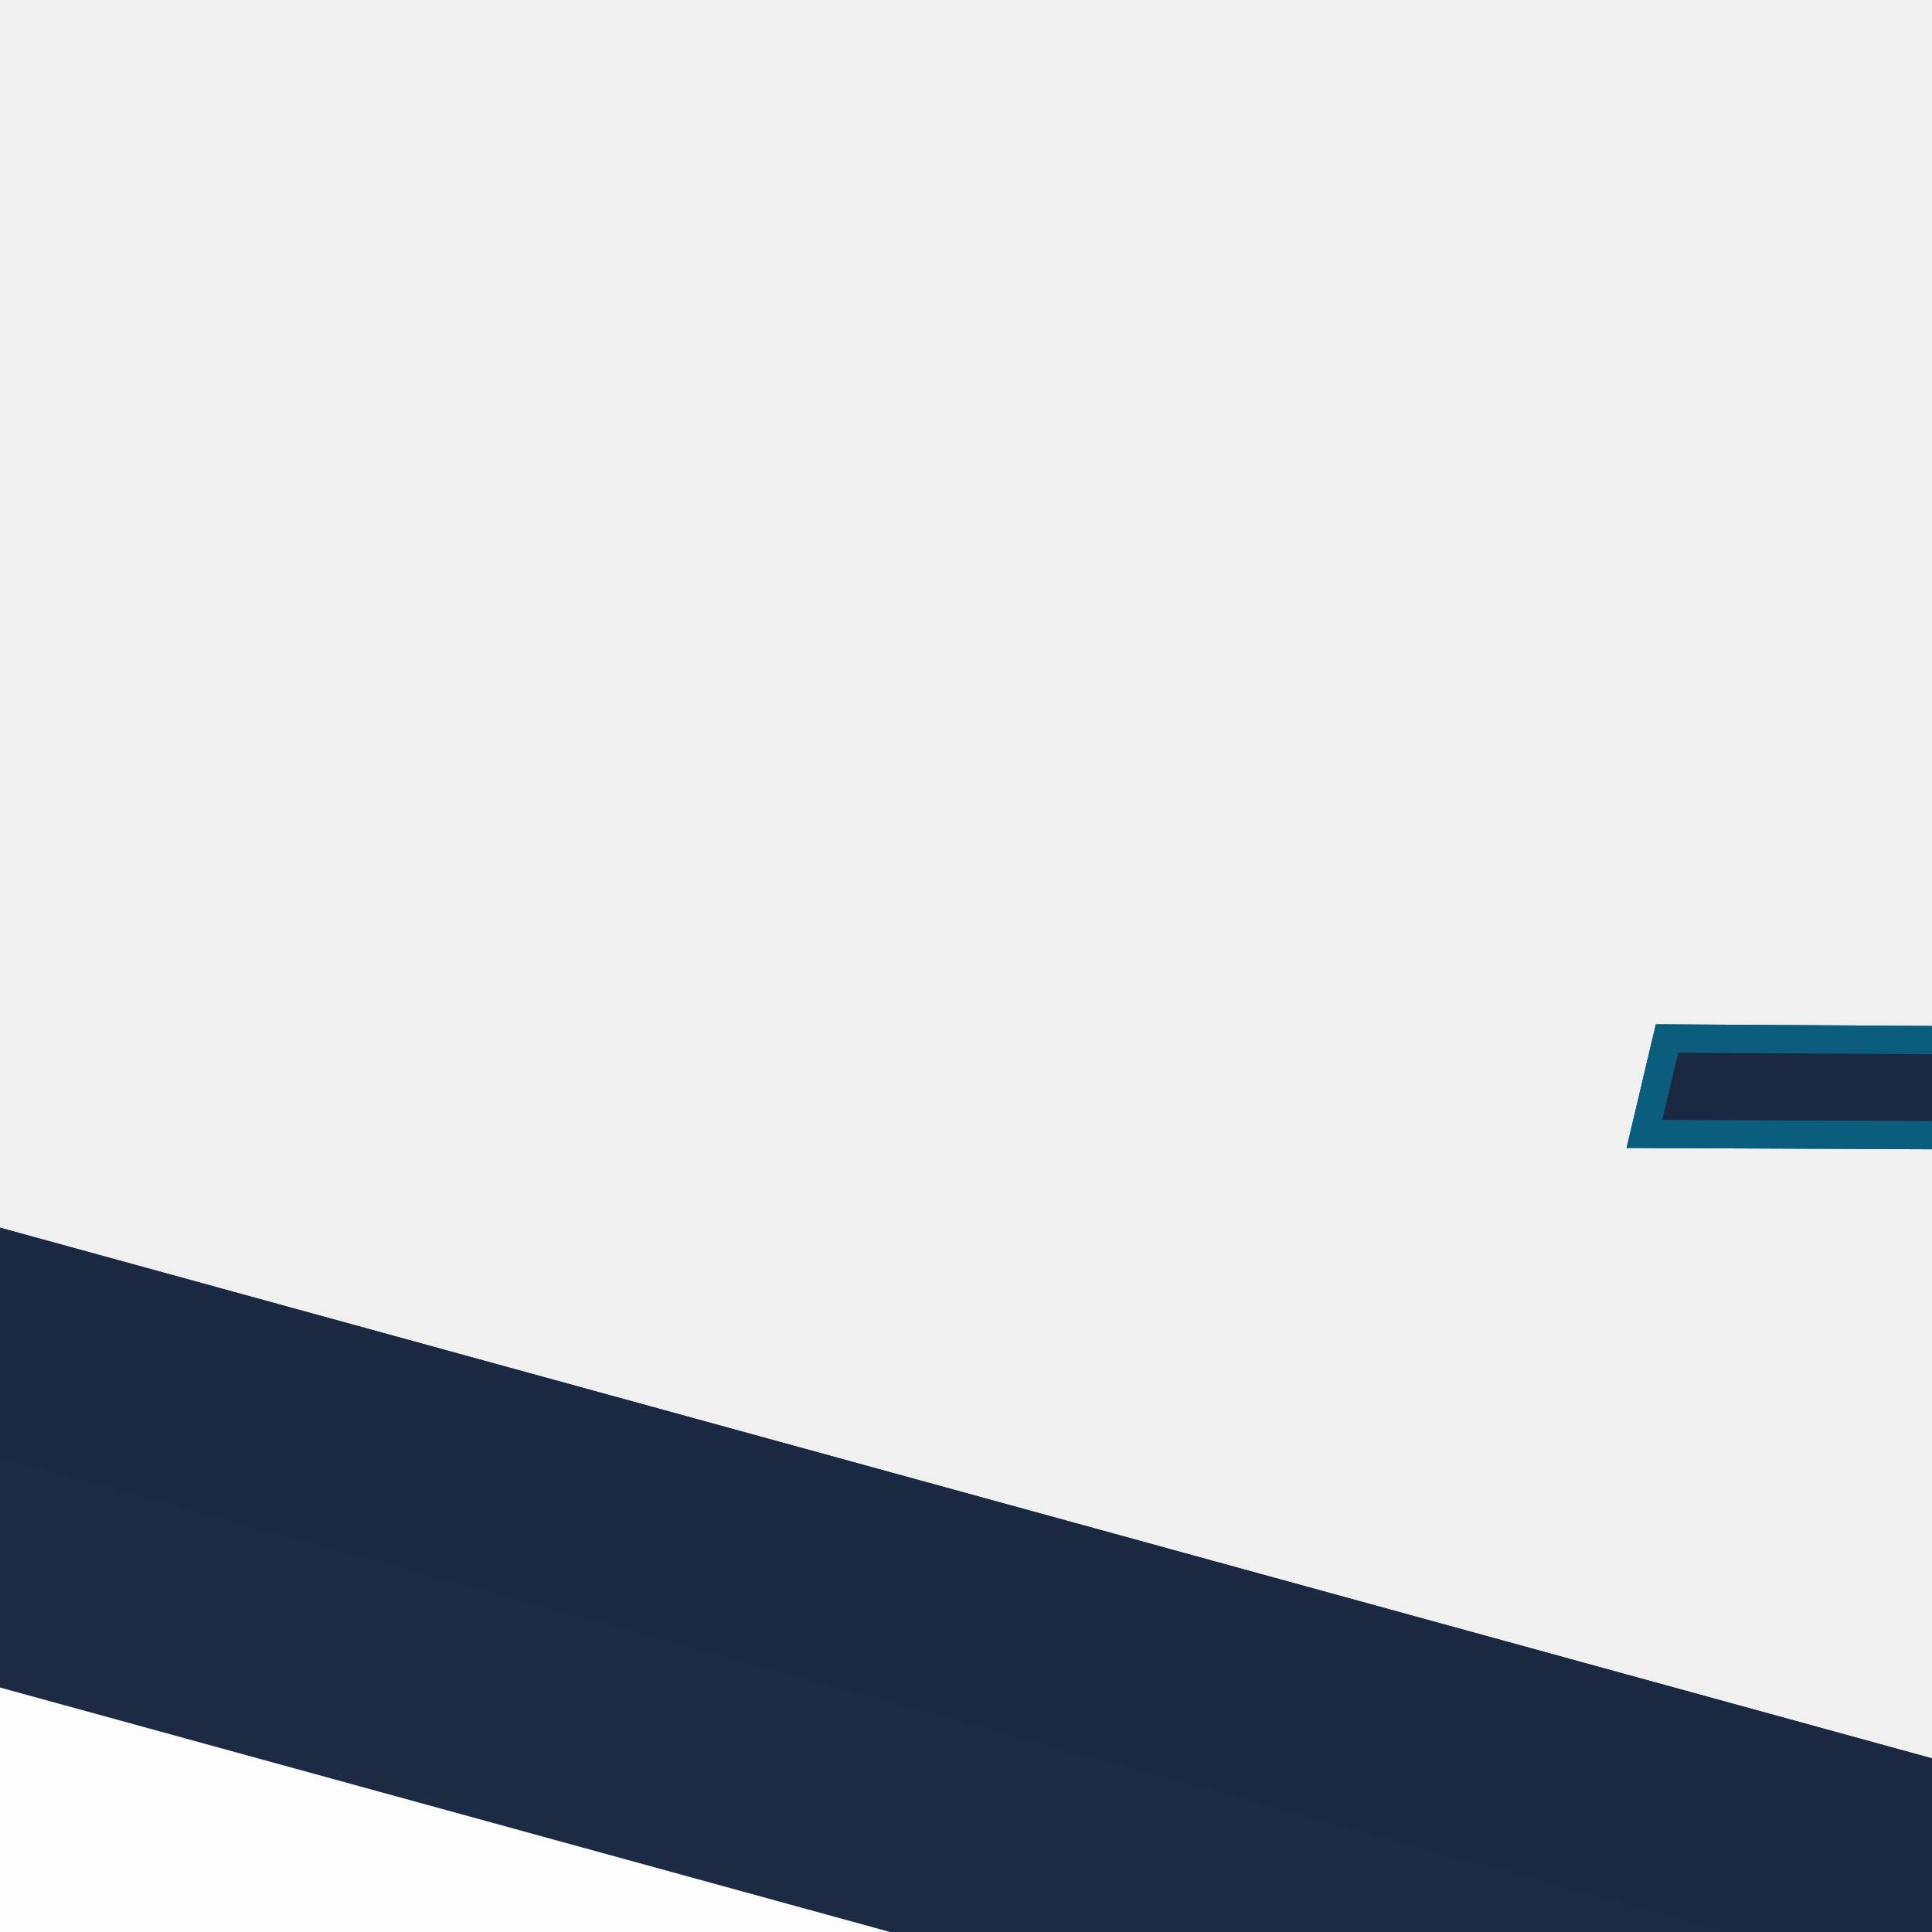
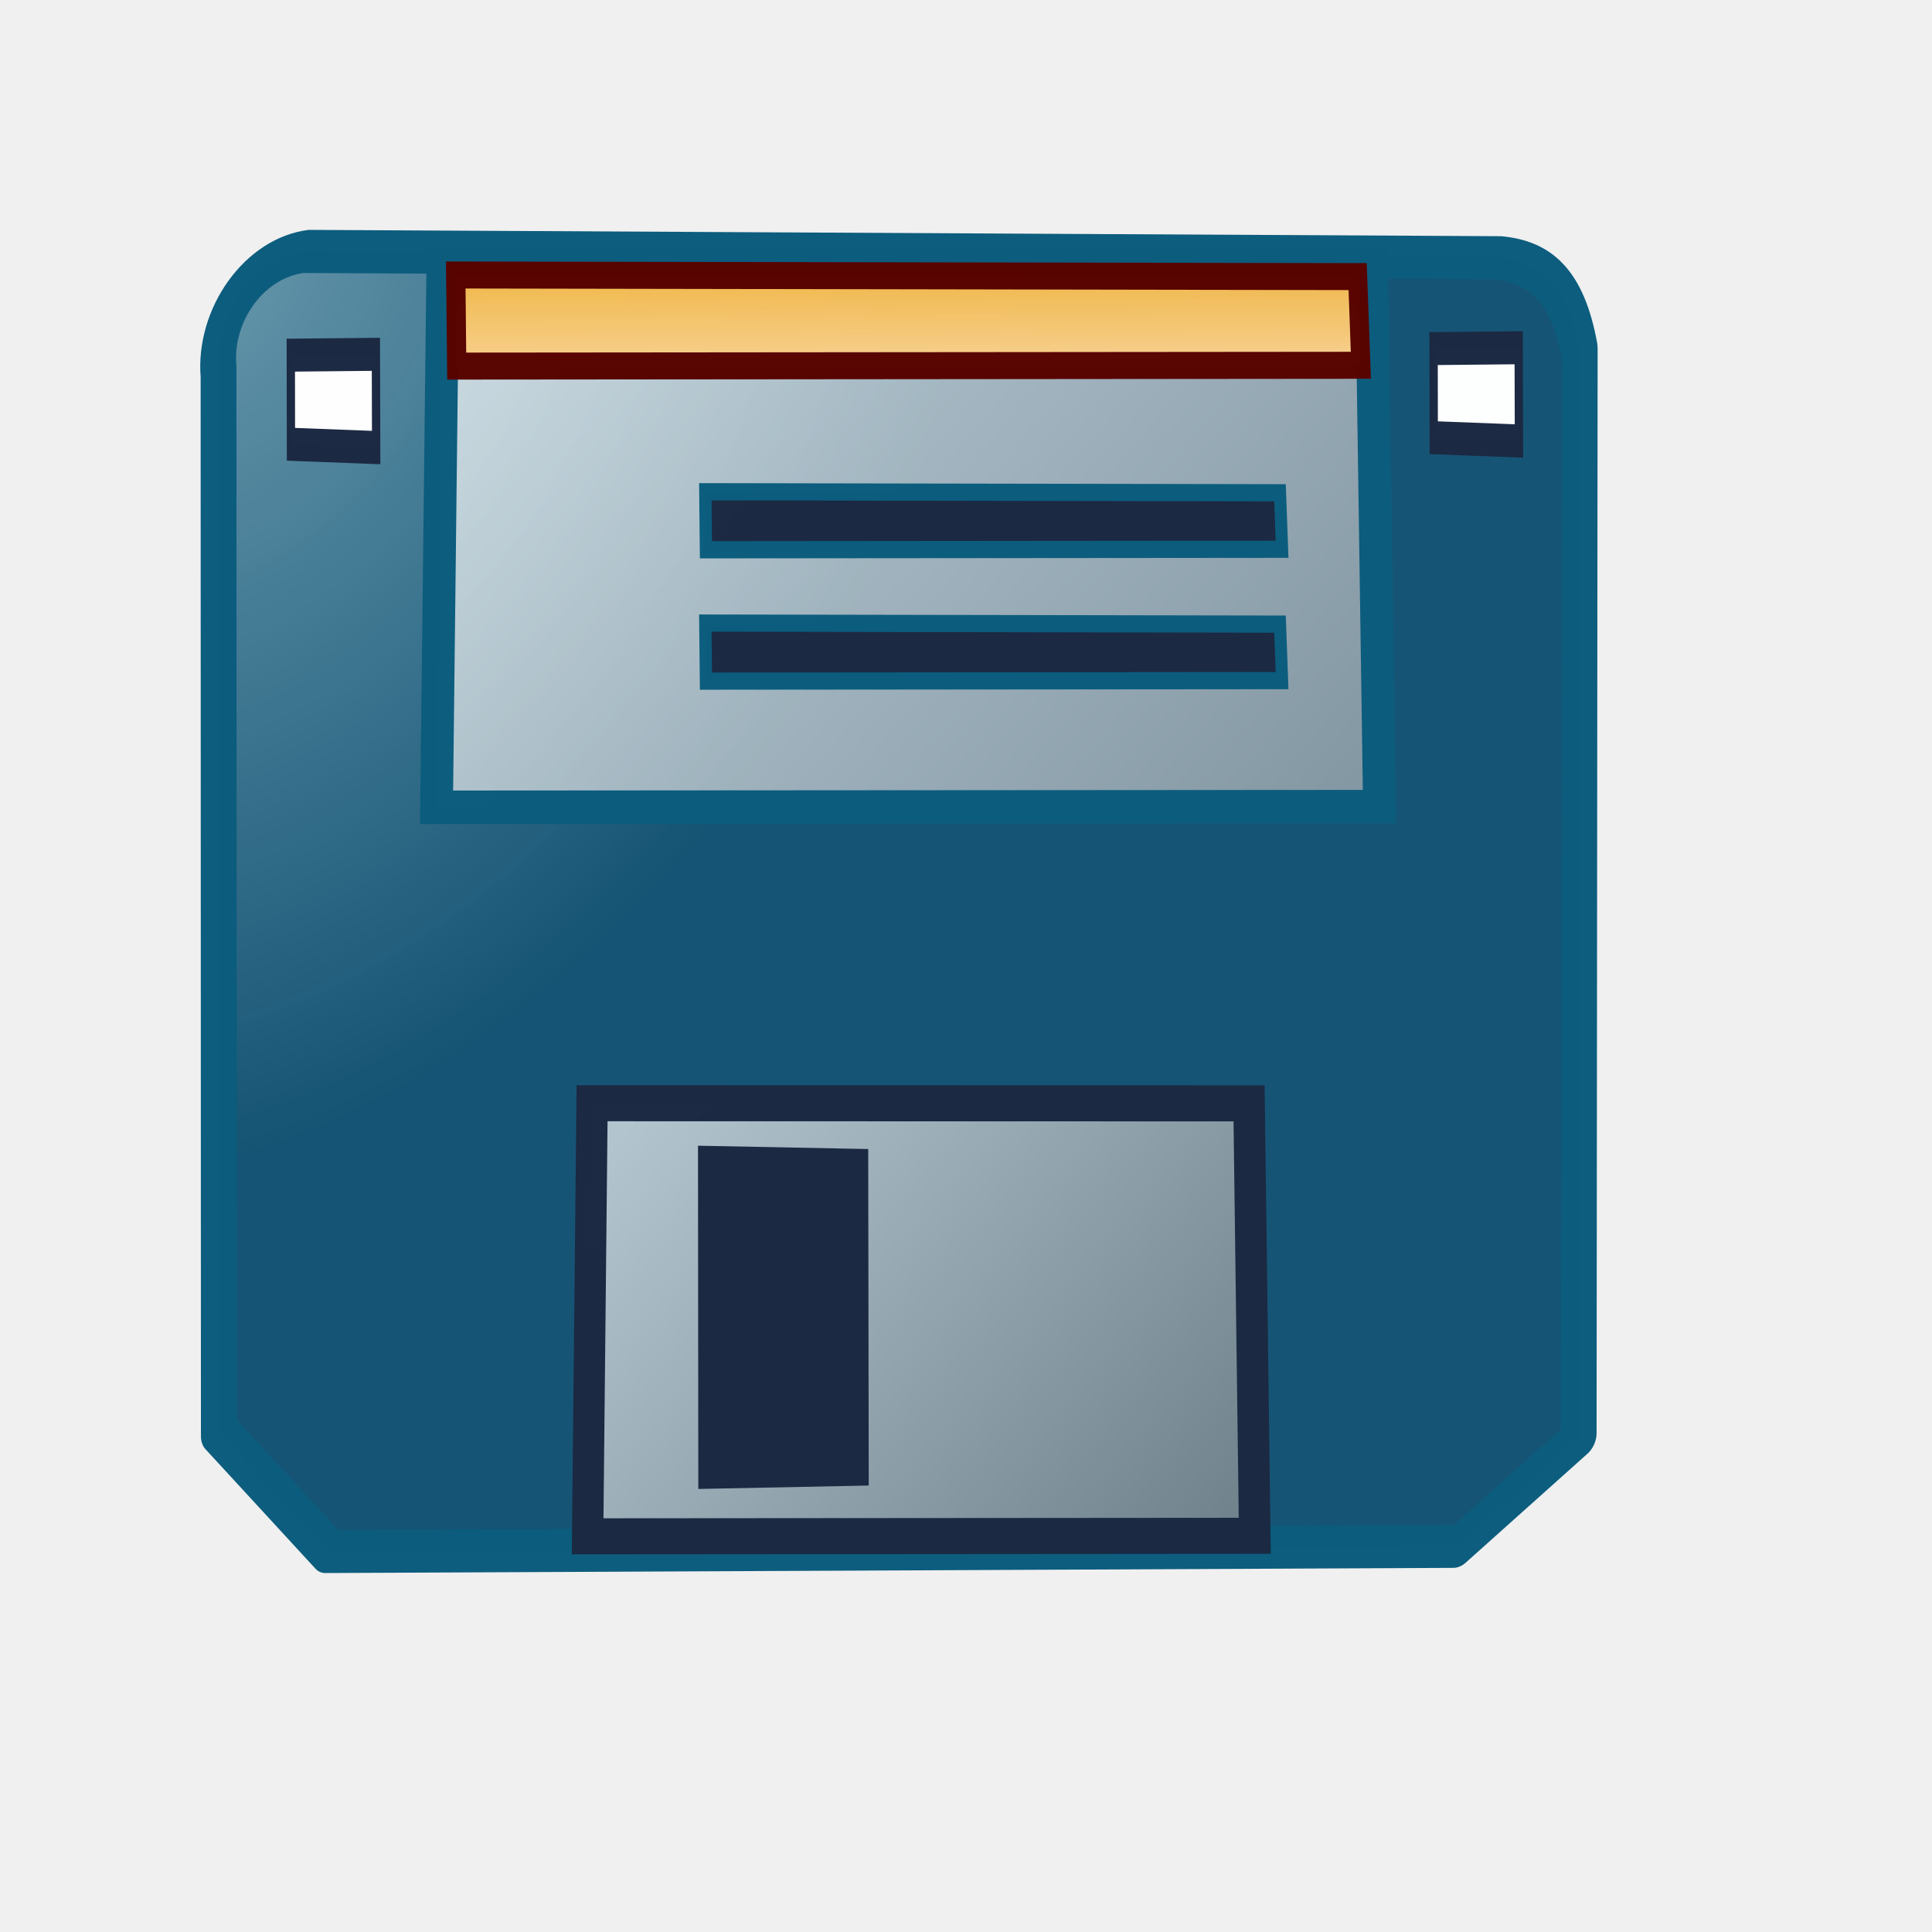
<svg xmlns="http://www.w3.org/2000/svg" xmlns:xlink="http://www.w3.org/1999/xlink" version="1.0" width="128pt" height="128pt" id="svg1">
  <defs id="defs22">
    <linearGradient id="linearGradient408">
      <stop id="stop409" style="stop-color:#fbddb2;stop-opacity:0.992" offset="0" />
      <stop id="stop410" style="stop-color:#efa81a;stop-opacity:0.953" offset="1" />
    </linearGradient>
    <linearGradient id="linearGradient458">
      <stop id="stop459" style="stop-color:#cdffff;stop-opacity:0.69" offset="0" />
      <stop id="stop460" style="stop-color:#0c5c7d;stop-opacity:0.78" offset="1" />
    </linearGradient>
    <linearGradient id="linearGradient320">
      <stop id="stop321" style="stop-color:#5f9eb2;stop-opacity:0.882" offset="0" />
      <stop id="stop322" style="stop-color:#0c5c7d;stop-opacity:0.871" offset="1" />
    </linearGradient>
    <linearGradient id="linearGradient314">
      <stop id="stop315" style="stop-color:#0c5c7d;stop-opacity:1" offset="0" />
      <stop id="stop316" style="stop-color:#0c5c7d;stop-opacity:1" offset="1" />
    </linearGradient>
    <linearGradient id="linearGradient310">
      <stop id="stop311" style="stop-color:#0c5c7d;stop-opacity:0.78" offset="0" />
      <stop id="stop312" style="stop-color:#cdffff;stop-opacity:0.69" offset="1" />
    </linearGradient>
    <linearGradient id="linearGradient307">
      <stop id="stop308" style="stop-color:#cdffff;stop-opacity:1" offset="0" />
      <stop id="stop309" style="stop-color:#0c5c7d;stop-opacity:1" offset="1" />
    </linearGradient>
    <linearGradient id="linearGradient291">
      <stop id="stop292" style="stop-color:#0c5c7d;stop-opacity:0.616" offset="0" />
      <stop id="stop293" style="stop-color:#004468;stop-opacity:0.918" offset="1" />
    </linearGradient>
    <linearGradient id="linearGradient235">
      <stop id="stop236" style="stop-color:#eaffff;stop-opacity:1" offset="0" />
      <stop id="stop237" style="stop-color:#97e2ff;stop-opacity:0.992" offset="1" />
    </linearGradient>
    <linearGradient id="linearGradient232">
      <stop id="stop233" style="stop-color:#fcfcfc;stop-opacity:1" offset="0" />
      <stop id="stop234" style="stop-color:#afb2b5;stop-opacity:1" offset="1" />
    </linearGradient>
    <linearGradient id="linearGradient216">
      <stop id="stop217" style="stop-color:#f5f5f5;stop-opacity:1" offset="0" />
      <stop id="stop218" style="stop-color:#949494;stop-opacity:1" offset="1" />
    </linearGradient>
    <linearGradient id="linearGradient211">
      <stop id="stop212" style="stop-color:#d7ffff;stop-opacity:0.459" offset="0" />
      <stop id="stop213" style="stop-color:#2ea6b9;stop-opacity:0.824" offset="1" />
    </linearGradient>
    <linearGradient id="linearGradient168">
      <stop id="stop169" style="stop-color:#cdffff;stop-opacity:0.875" offset="0" />
      <stop id="stop170" style="stop-color:#0c5c7d;stop-opacity:0.867" offset="1" />
    </linearGradient>
    <linearGradient id="linearGradient90">
      <stop id="stop91" style="stop-color:#cdffff;stop-opacity:1" offset="0" />
      <stop id="stop92" style="stop-color:#006b97;stop-opacity:0.906" offset="1" />
    </linearGradient>
    <linearGradient id="linearGradient67">
      <stop id="stop70" style="stop-color:#d7ffff;stop-opacity:0.898" offset="0" />
      <stop id="stop69" style="stop-color:#2ea6b9;stop-opacity:0.953" offset="1" />
    </linearGradient>
    <linearGradient id="linearGradient57">
      <stop id="stop59" style="stop-color:#ffffff;stop-opacity:1" offset="0" />
      <stop id="stop58" style="stop-color:#797979;stop-opacity:1" offset="1" />
    </linearGradient>
    <defs id="defs4">
      <radialGradient cx="869.603" cy="1973.58" r="2106.65" fx="869.603" fy="1973.58" id="1" xlink:href="#linearGradient67" gradientUnits="userSpaceOnUse" />
    </defs>
    <defs id="defs11">
      <linearGradient x1="255.848" y1="119.147" x2="375.686" y2="34.101" id="2" gradientUnits="userSpaceOnUse">
        <stop id="stop13" style="stop-color:#ffffff;stop-opacity:1" offset="0" />
        <stop id="stop14" style="stop-color:#000000;stop-opacity:1" offset="1" />
      </linearGradient>
    </defs>
    <defs id="defs16">
      <linearGradient x1="275.053" y1="109.384" x2="356.481" y2="30.864" id="3" xlink:href="#linearGradient57" gradientUnits="userSpaceOnUse" />
    </defs>
-     <radialGradient cx="7.8608002e-19" cy="1.31835e-24" r="0.564" fx="7.8608002e-19" fy="1.31835e-24" id="radialGradient88" xlink:href="#linearGradient291" gradientUnits="objectBoundingBox" gradientTransform="matrix(1.189,0.25,0,0.841,0.2,0.299***REMOVED***" spreadMethod="pad" />
-     <linearGradient x1="-0.259" y1="-0.11" x2="0.242" y2="1.237" id="linearGradient89" xlink:href="#linearGradient310" gradientUnits="objectBoundingBox" gradientTransform="matrix(1.725,1.172,-5.75163e-2,0.541,0.504,0.486***REMOVED***" spreadMethod="pad" />
-     <linearGradient x1="0.241" y1="1.196" x2="0.248" y2="-0.302" id="linearGradient210" xlink:href="#linearGradient408" gradientUnits="objectBoundingBox" gradientTransform="matrix(0.946,-1.683e-7,5.89965e-8,1.057,0.264,0.25***REMOVED***" spreadMethod="pad" />
+     <radialGradient cx="7.8608002e-19" cy="1.31835e-24" r="0.564" fx="7.8608002e-19" fy="1.31835e-24" id="radialGradient88" xlink:href="#linearGradient291" gradientUnits="objectBoundingBox" gradientTransform="matrix(1.18884,0.249702,0,0.841157,0.2,0.299442)" spreadMethod="pad" />
+     <linearGradient x1="-0.259" y1="-0.11" x2="0.242" y2="1.237" id="linearGradient89" xlink:href="#linearGradient310" gradientUnits="objectBoundingBox" gradientTransform="matrix(1.72489,1.17189,-5.75163e-2,0.540671,0.503708,0.486073)" spreadMethod="pad" />
+     <linearGradient x1="0.241" y1="1.196" x2="0.248" y2="-0.302" id="linearGradient210" xlink:href="#linearGradient408" gradientUnits="objectBoundingBox" gradientTransform="matrix(0.945877,-1.683e-7,5.89965e-8,1.05722,0.264368,0.249996)" spreadMethod="pad" />
    <linearGradient x1="0" y1="0" x2="1" y2="0" id="linearGradient215" xlink:href="#linearGradient320" gradientUnits="objectBoundingBox" spreadMethod="pad" />
    <linearGradient x1="0.043" y1="0.102" x2="0.901" y2="1.031" id="linearGradient231" xlink:href="#linearGradient216" gradientUnits="objectBoundingBox" spreadMethod="pad" />
-     <linearGradient x1="-0.268" y1="-0.114" x2="0.25" y2="1.28" id="linearGradient238" xlink:href="#linearGradient310" gradientUnits="objectBoundingBox" gradientTransform="matrix(-1.668,-1.248,5.90927e-2,-0.555,0.493,1.026***REMOVED***" spreadMethod="pad" />
-     <radialGradient cx="3.0398102e-14" cy="1.05578e-10" r="0.773" fx="3.0398102e-14" fy="1.05578e-10" id="radialGradient280" xlink:href="#linearGradient232" gradientUnits="objectBoundingBox" gradientTransform="matrix(0.946,-9.10109e-7,0,1.057,0.264,0.25***REMOVED***" spreadMethod="pad" />
-     <linearGradient x1="-0" y1="0.492" x2="1.285" y2="0.492" id="linearGradient290" xlink:href="#linearGradient216" gradientUnits="objectBoundingBox" gradientTransform="translate(2.74928e-4,0***REMOVED***" spreadMethod="pad" />
-     <linearGradient x1="3.243" y1="0.609" x2="3.048" y2="0.828" id="linearGradient305" xlink:href="#linearGradient320" gradientUnits="objectBoundingBox" gradientTransform="translate(-2.658,-0.201***REMOVED***" spreadMethod="pad" />
-     <radialGradient cx="1.13941e-09" cy="2.7464599e-09" r="0.31" fx="1.13941e-09" fy="2.7464599e-09" id="radialGradient306" xlink:href="#linearGradient408" gradientUnits="objectBoundingBox" gradientTransform="matrix(0.959,0,0,1.043,0.395,0.451***REMOVED***" spreadMethod="pad" />
-     <radialGradient cx="-2.66079e-08" cy="6.6488499e-09" r="0.31" fx="-2.66079e-08" fy="6.6488499e-09" id="radialGradient317" xlink:href="#linearGradient458" gradientUnits="objectBoundingBox" gradientTransform="matrix(1.725,1.172,-5.75163e-2,0.541,0.504,0.486***REMOVED***" spreadMethod="pad" />
-     <linearGradient x1="-0.029" y1="0.034" x2="-0.061" y2="0.311" id="linearGradient319" xlink:href="#linearGradient314" gradientUnits="objectBoundingBox" gradientTransform="matrix(1.074,2.17354e-3,-3.16583e-4,0.931,0.532,0.277***REMOVED***" spreadMethod="pad" />
+     <linearGradient x1="-0.268" y1="-0.114" x2="0.25" y2="1.28" id="linearGradient238" xlink:href="#linearGradient310" gradientUnits="objectBoundingBox" gradientTransform="matrix(-1.66776,-1.248,5.90927e-2,-0.555388,0.492831,1.02592)" spreadMethod="pad" />
+     <radialGradient cx="3.0398102e-14" cy="1.05578e-10" r="0.773" fx="3.0398102e-14" fy="1.05578e-10" id="radialGradient280" xlink:href="#linearGradient232" gradientUnits="objectBoundingBox" gradientTransform="matrix(0.945877,-9.10109e-7,0,1.05722,0.264368,0.249996)" spreadMethod="pad" />
+     <linearGradient x1="-0" y1="0.492" x2="1.285" y2="0.492" id="linearGradient290" xlink:href="#linearGradient216" gradientUnits="objectBoundingBox" gradientTransform="translate(2.74928e-4,0)" spreadMethod="pad" />
+     <linearGradient x1="3.243" y1="0.609" x2="3.048" y2="0.828" id="linearGradient305" xlink:href="#linearGradient320" gradientUnits="objectBoundingBox" gradientTransform="translate(-2.65767,-0.201237)" spreadMethod="pad" />
+     <radialGradient cx="1.13941e-09" cy="2.7464599e-09" r="0.31" fx="1.13941e-09" fy="2.7464599e-09" id="radialGradient306" xlink:href="#linearGradient408" gradientUnits="objectBoundingBox" gradientTransform="matrix(0.959059,0,0,1.04269,0.394554,0.45127)" spreadMethod="pad" />
+     <radialGradient cx="-2.66079e-08" cy="6.6488499e-09" r="0.31" fx="-2.66079e-08" fy="6.6488499e-09" id="radialGradient317" xlink:href="#linearGradient458" gradientUnits="objectBoundingBox" gradientTransform="matrix(1.72489,1.17189,-5.75163e-2,0.540669,0.503699,0.486073)" spreadMethod="pad" />
+     <linearGradient x1="-0.029" y1="0.034" x2="-0.061" y2="0.311" id="linearGradient319" xlink:href="#linearGradient314" gradientUnits="objectBoundingBox" gradientTransform="matrix(1.07397,2.17354e-3,-3.16583e-4,0.931124,0.53185,0.277306)" spreadMethod="pad" />
    <linearGradient x1="-0.259" y1="-0.11" x2="0.242" y2="1.237" id="linearGradient416" xlink:href="#linearGradient408" />
-     <linearGradient x1="0.108" y1="0.133" x2="1.004" y2="0.986" id="linearGradient418" xlink:href="#linearGradient232" gradientUnits="objectBoundingBox" gradientTransform="matrix(1,-5.11905e-6,0,1,0,2.67899e-8***REMOVED***" spreadMethod="pad" />
-     <radialGradient cx="-53.453" cy="225.882" r="202.194" fx="-53.453" fy="225.882" id="radialGradient2665" xlink:href="#linearGradient291" gradientUnits="userSpaceOnUse" gradientTransform="scale(1.009,0.991***REMOVED***" spreadMethod="pad" />
-     <linearGradient x1="-40.478" y1="341.188" x2="119.326" y2="514.518" id="linearGradient2667" xlink:href="#linearGradient216" gradientUnits="userSpaceOnUse" gradientTransform="scale(1.07,0.935***REMOVED***" spreadMethod="pad" />
-     <linearGradient x1="-27.638" y1="348.347" x2="137.469" y2="505.37" id="linearGradient2669" xlink:href="#linearGradient232" gradientUnits="userSpaceOnUse" gradientTransform="scale(1.071,0.934***REMOVED***" spreadMethod="pad" />
-     <linearGradient x1="52.74" y1="343.644" x2="53.02" y2="287.114" id="linearGradient2671" xlink:href="#linearGradient408" gradientUnits="userSpaceOnUse" gradientTransform="scale(3.299,0.303***REMOVED***" spreadMethod="pad" />
+     <linearGradient x1="0.108" y1="0.133" x2="1.004" y2="0.986" id="linearGradient418" xlink:href="#linearGradient232" gradientUnits="objectBoundingBox" gradientTransform="matrix(1,-5.11905e-6,0,1,0,2.67899e-8)" spreadMethod="pad" />
+     <radialGradient cx="-53.453" cy="225.882" r="202.194" fx="-53.453" fy="225.882" id="radialGradient2665" xlink:href="#linearGradient291" gradientUnits="userSpaceOnUse" gradientTransform="scale(1.009262,0.9908233)" spreadMethod="pad" />
+     <linearGradient x1="-40.478" y1="341.188" x2="119.326" y2="514.518" id="linearGradient2667" xlink:href="#linearGradient216" gradientUnits="userSpaceOnUse" gradientTransform="scale(1.069951,0.934622)" spreadMethod="pad" />
+     <linearGradient x1="-27.638" y1="348.347" x2="137.469" y2="505.37" id="linearGradient2669" xlink:href="#linearGradient232" gradientUnits="userSpaceOnUse" gradientTransform="scale(1.070871,0.9338191)" spreadMethod="pad" />
+     <linearGradient x1="52.74" y1="343.644" x2="53.02" y2="287.114" id="linearGradient2671" xlink:href="#linearGradient408" gradientUnits="userSpaceOnUse" gradientTransform="scale(3.298779,0.3031425)" spreadMethod="pad" />
  </defs>
-   <g transform="matrix(1.149,0,0,1.149,3.434,-19.658***REMOVED***" id="g2646">
-     <path d="M -49.21,250.253 C -50.453,237.758 -40.203,227.28 -26.573,228.549 L 281.811,293.495 C 293.021,296.711 300.174,303.367 303.271,318.626 L 303.001,556.999 L 271.496,574.417 L -20.625,515.348 L -49.133,483.196 L -49.21,250.253 z" transform="matrix(0.297,-7.21048e-2,0,0.35,28.411,-45.451***REMOVED***" id="path208" style="font-size:12px;fill:url(#radialGradient2665***REMOVED***;fill-opacity:0.99;stroke:#0c5c7d;stroke-width:9.272;stroke-linecap:round;stroke-linejoin:round;stroke-opacity:0.99" />
-     <path d="M -46.232,305.669 L 141.393,358.659 L 143.013,470.95 L -47.499,417.316 L -46.232,305.669 z" transform="matrix(0.269,-8.38627e-2,0,0.297,54.954,7.178***REMOVED***" id="path230" style="font-size:12px;fill:url(#linearGradient2667***REMOVED***;fill-opacity:0.699;stroke:#1c2942;stroke-width:8.969;stroke-opacity:0.992" />
-     <path d="M -54.932,113.669 L 347.321,224.163 L 346.804,333.491 L -55.046,228.132 L -54.932,113.669 z" transform="matrix(-1.6227e-2,1.65668e-2,-1.79088e-4,-6.25738e-2,25.048,59.518***REMOVED***" id="path313" style="font-size:12px;fill:#ffffff;fill-opacity:0.992;stroke:#1c2942;stroke-width:39.171;stroke-opacity:0.992" />
-     <path d="M -46.232,305.669 L 141.393,358.659 L 143.013,470.95 L -47.499,417.316 L -46.232,305.669 z" transform="matrix(0.38,-0.105,0,0.374,48.631,-81.844***REMOVED***" id="path412" style="font-size:12px;fill:url(#linearGradient2669***REMOVED***;fill-opacity:0.699;stroke:#0c5c7d;stroke-width:6.63;stroke-opacity:0.992" />
-     <path d="M 147.259,91.737 L 267.273,92.474 L 265.636,100.679 L 145.264,100.165 L 147.259,91.737 z" transform="matrix(0.367,-2.58761e-3,9.25713e-2,0.529,-11.381,6.774***REMOVED***" id="path414" style="font-size:12px;fill:#1c2942;fill-opacity:0.992;stroke:#0c5d7d;stroke-width:2.5;stroke-opacity:0.99" />
-     <path d="M -40.059,122.695 L 347.321,224.163 L 346.804,333.491 L -40.094,229.996 L -40.059,122.695 z" transform="matrix(-3.37107e-2,6.38003e-2,-3.72046e-4,-0.241,62.469,163.387***REMOVED***" id="path415" style="font-size:12px;fill:#1c2942;fill-opacity:0.992;stroke-width:8.969" />
-     <path d="M 147.259,91.737 L 267.273,92.474 L 265.636,100.679 L 145.264,100.165 L 147.259,91.737 z" transform="matrix(0.577,-4.06098e-3,0.145,0.83,-66.204,-37.28***REMOVED***" id="path417" style="font-size:12px;fill:url(#linearGradient2671***REMOVED***;stroke:#580400;stroke-width:2.5;stroke-opacity:0.992" />
-     <path d="M 147.259,91.737 L 267.273,92.474 L 265.636,100.679 L 145.264,100.165 L 147.259,91.737 z" transform="matrix(0.367,-2.58761e-3,9.25713e-2,0.529,-11.381,16.869***REMOVED***" id="path419" style="font-size:12px;fill:#1c2942;fill-opacity:0.992;stroke:#0c5d7d;stroke-width:2.5;stroke-opacity:0.99" />
-     <path d="M -54.932,113.669 L 347.321,224.163 L 346.804,333.491 L -55.046,228.132 L -54.932,113.669 z" transform="matrix(-1.6227e-2,1.65668e-2,-1.79088e-4,-6.25738e-2,112.872,59.014***REMOVED***" id="path420" style="font-size:12px;fill:#ffffff;fill-opacity:0.992;stroke:#1c2942;stroke-width:39.171;stroke-opacity:0.992" />
+   <g transform="matrix(1.149474,0,0,1.149474,3.433767,-19.65823)" id="g2646">
+     <path d="M -49.21,250.253 C -50.453,237.758 -40.203,227.28 -26.573,228.549 L 281.811,293.495 C 293.021,296.711 300.174,303.367 303.271,318.626 L 303.001,556.999 L 271.496,574.417 L -20.625,515.348 L -49.133,483.196 L -49.21,250.253 z" transform="matrix(0.296773,-7.21048e-2,0,0.349857,28.4112,-45.4513)" id="path208" style="font-size:12px;fill:url(#radialGradient2665);fill-opacity:0.99;stroke:#0c5c7d;stroke-width:9.272;stroke-linecap:round;stroke-linejoin:round;stroke-opacity:0.99" />
+     <path d="M -46.232,305.669 L 141.393,358.659 L 143.013,470.95 L -47.499,417.316 L -46.232,305.669 z" transform="matrix(0.269105,-8.38627e-2,0,0.297149,54.9543,7.17835)" id="path230" style="font-size:12px;fill:url(#linearGradient2667);fill-opacity:0.699;stroke:#1c2942;stroke-width:8.969;stroke-opacity:0.992" />
+     <path d="M -54.932,113.669 L 347.321,224.163 L 346.804,333.491 L -55.046,228.132 L -54.932,113.669 z" transform="matrix(-1.6227e-2,1.65668e-2,-1.79088e-4,-6.25738e-2,25.0483,59.5183)" id="path313" style="font-size:12px;fill:#ffffff;fill-opacity:0.992;stroke:#1c2942;stroke-width:39.171;stroke-opacity:0.992" />
+     <path d="M -46.232,305.669 L 141.393,358.659 L 143.013,470.95 L -47.499,417.316 L -46.232,305.669 z" transform="matrix(0.380378,-0.105483,0,0.373757,48.6308,-81.8436)" id="path412" style="font-size:12px;fill:url(#linearGradient2669);fill-opacity:0.699;stroke:#0c5c7d;stroke-width:6.63;stroke-opacity:0.992" />
+     <path d="M 147.259,91.737 L 267.273,92.474 L 265.636,100.679 L 145.264,100.165 L 147.259,91.737 z" transform="matrix(0.367419,-2.58761e-3,9.25713e-2,0.528669,-11.381,6.77426)" id="path414" style="font-size:12px;fill:#1c2942;fill-opacity:0.992;stroke:#0c5d7d;stroke-width:2.5;stroke-opacity:0.99" />
+     <path d="M -40.059,122.695 L 347.321,224.163 L 346.804,333.491 L -40.094,229.996 L -40.059,122.695 z" transform="matrix(-3.37107e-2,6.38003e-2,-3.72046e-4,-0.240978,62.4693,163.387)" id="path415" style="font-size:12px;fill:#1c2942;fill-opacity:0.992;stroke-width:8.969" />
+     <path d="M 147.259,91.737 L 267.273,92.474 L 265.636,100.679 L 145.264,100.165 L 147.259,91.737 z" transform="matrix(0.576626,-4.06098e-3,0.145281,0.829691,-66.2039,-37.2798)" id="path417" style="font-size:12px;fill:url(#linearGradient2671);stroke:#580400;stroke-width:2.5;stroke-opacity:0.992" />
+     <path d="M 147.259,91.737 L 267.273,92.474 L 265.636,100.679 L 145.264,100.165 L 147.259,91.737 z" transform="matrix(0.367419,-2.58761e-3,9.25713e-2,0.528669,-11.381,16.8689)" id="path419" style="font-size:12px;fill:#1c2942;fill-opacity:0.992;stroke:#0c5d7d;stroke-width:2.5;stroke-opacity:0.99" />
+     <path d="M -54.932,113.669 L 347.321,224.163 L 346.804,333.491 L -55.046,228.132 L -54.932,113.669 z" transform="matrix(-1.6227e-2,1.65668e-2,-1.79088e-4,-6.25738e-2,112.872,59.0136)" id="path420" style="font-size:12px;fill:#ffffff;fill-opacity:0.992;stroke:#1c2942;stroke-width:39.171;stroke-opacity:0.992" />
  </g>
</svg>
